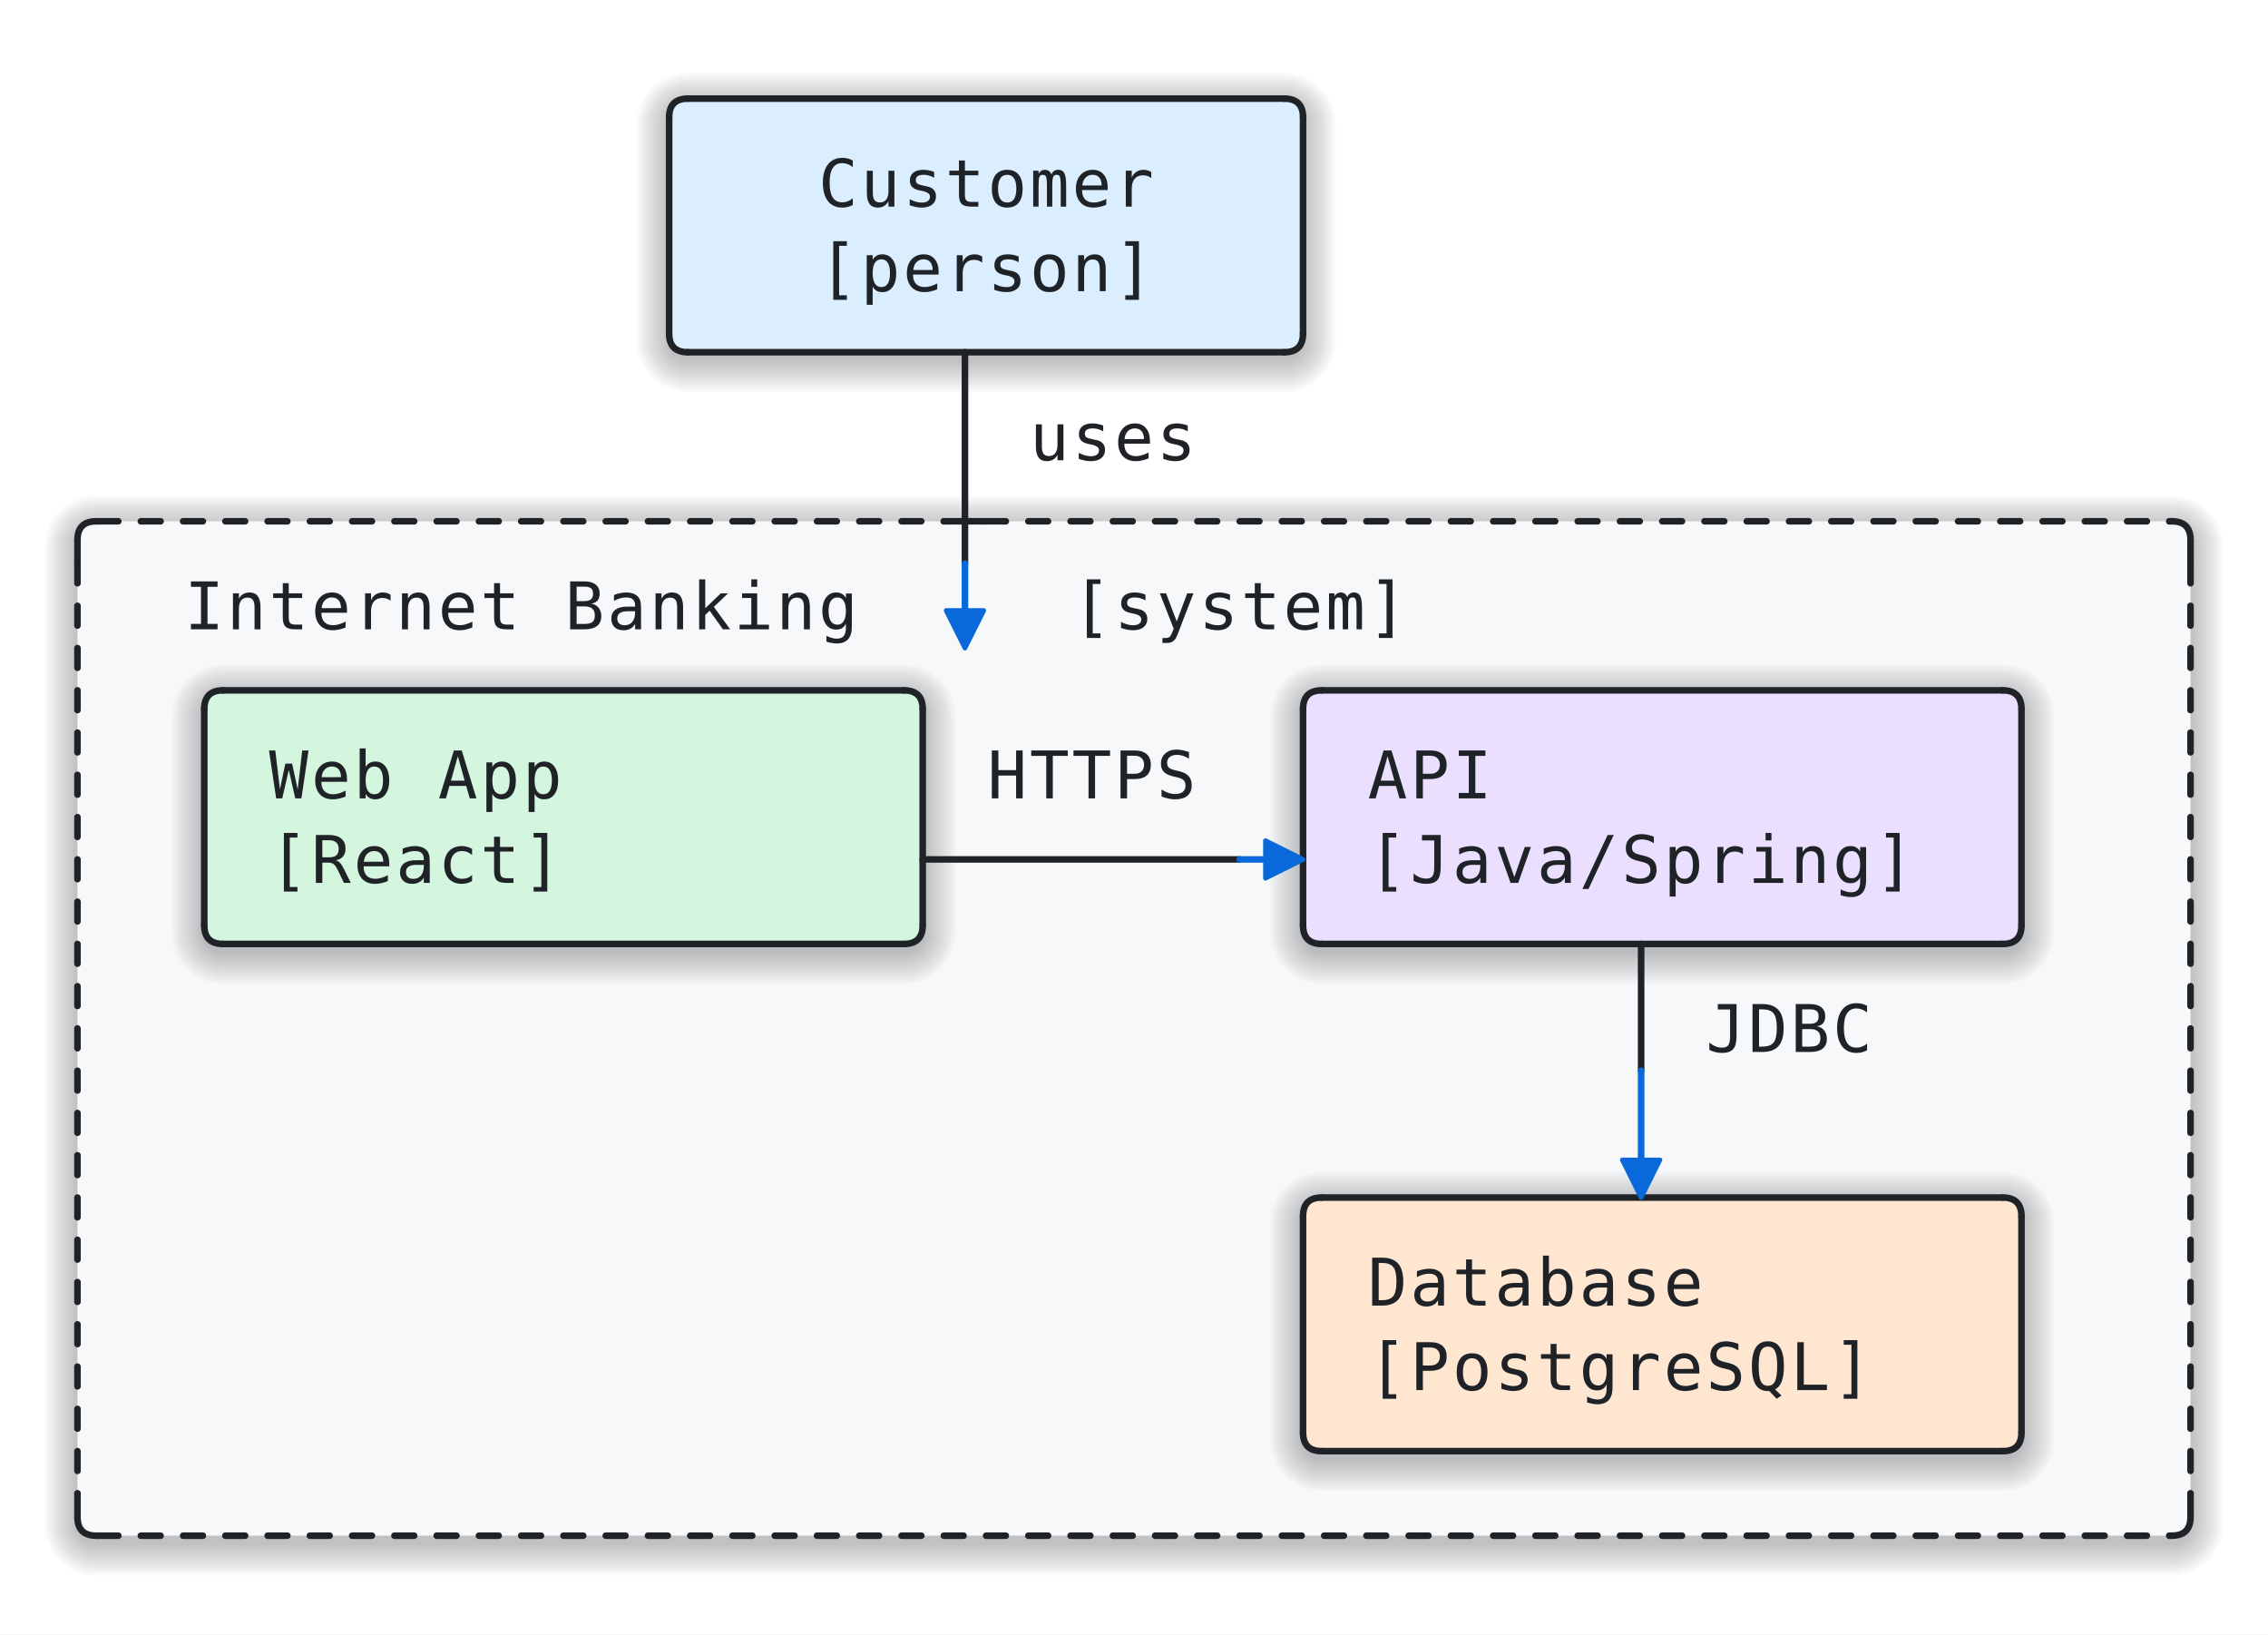
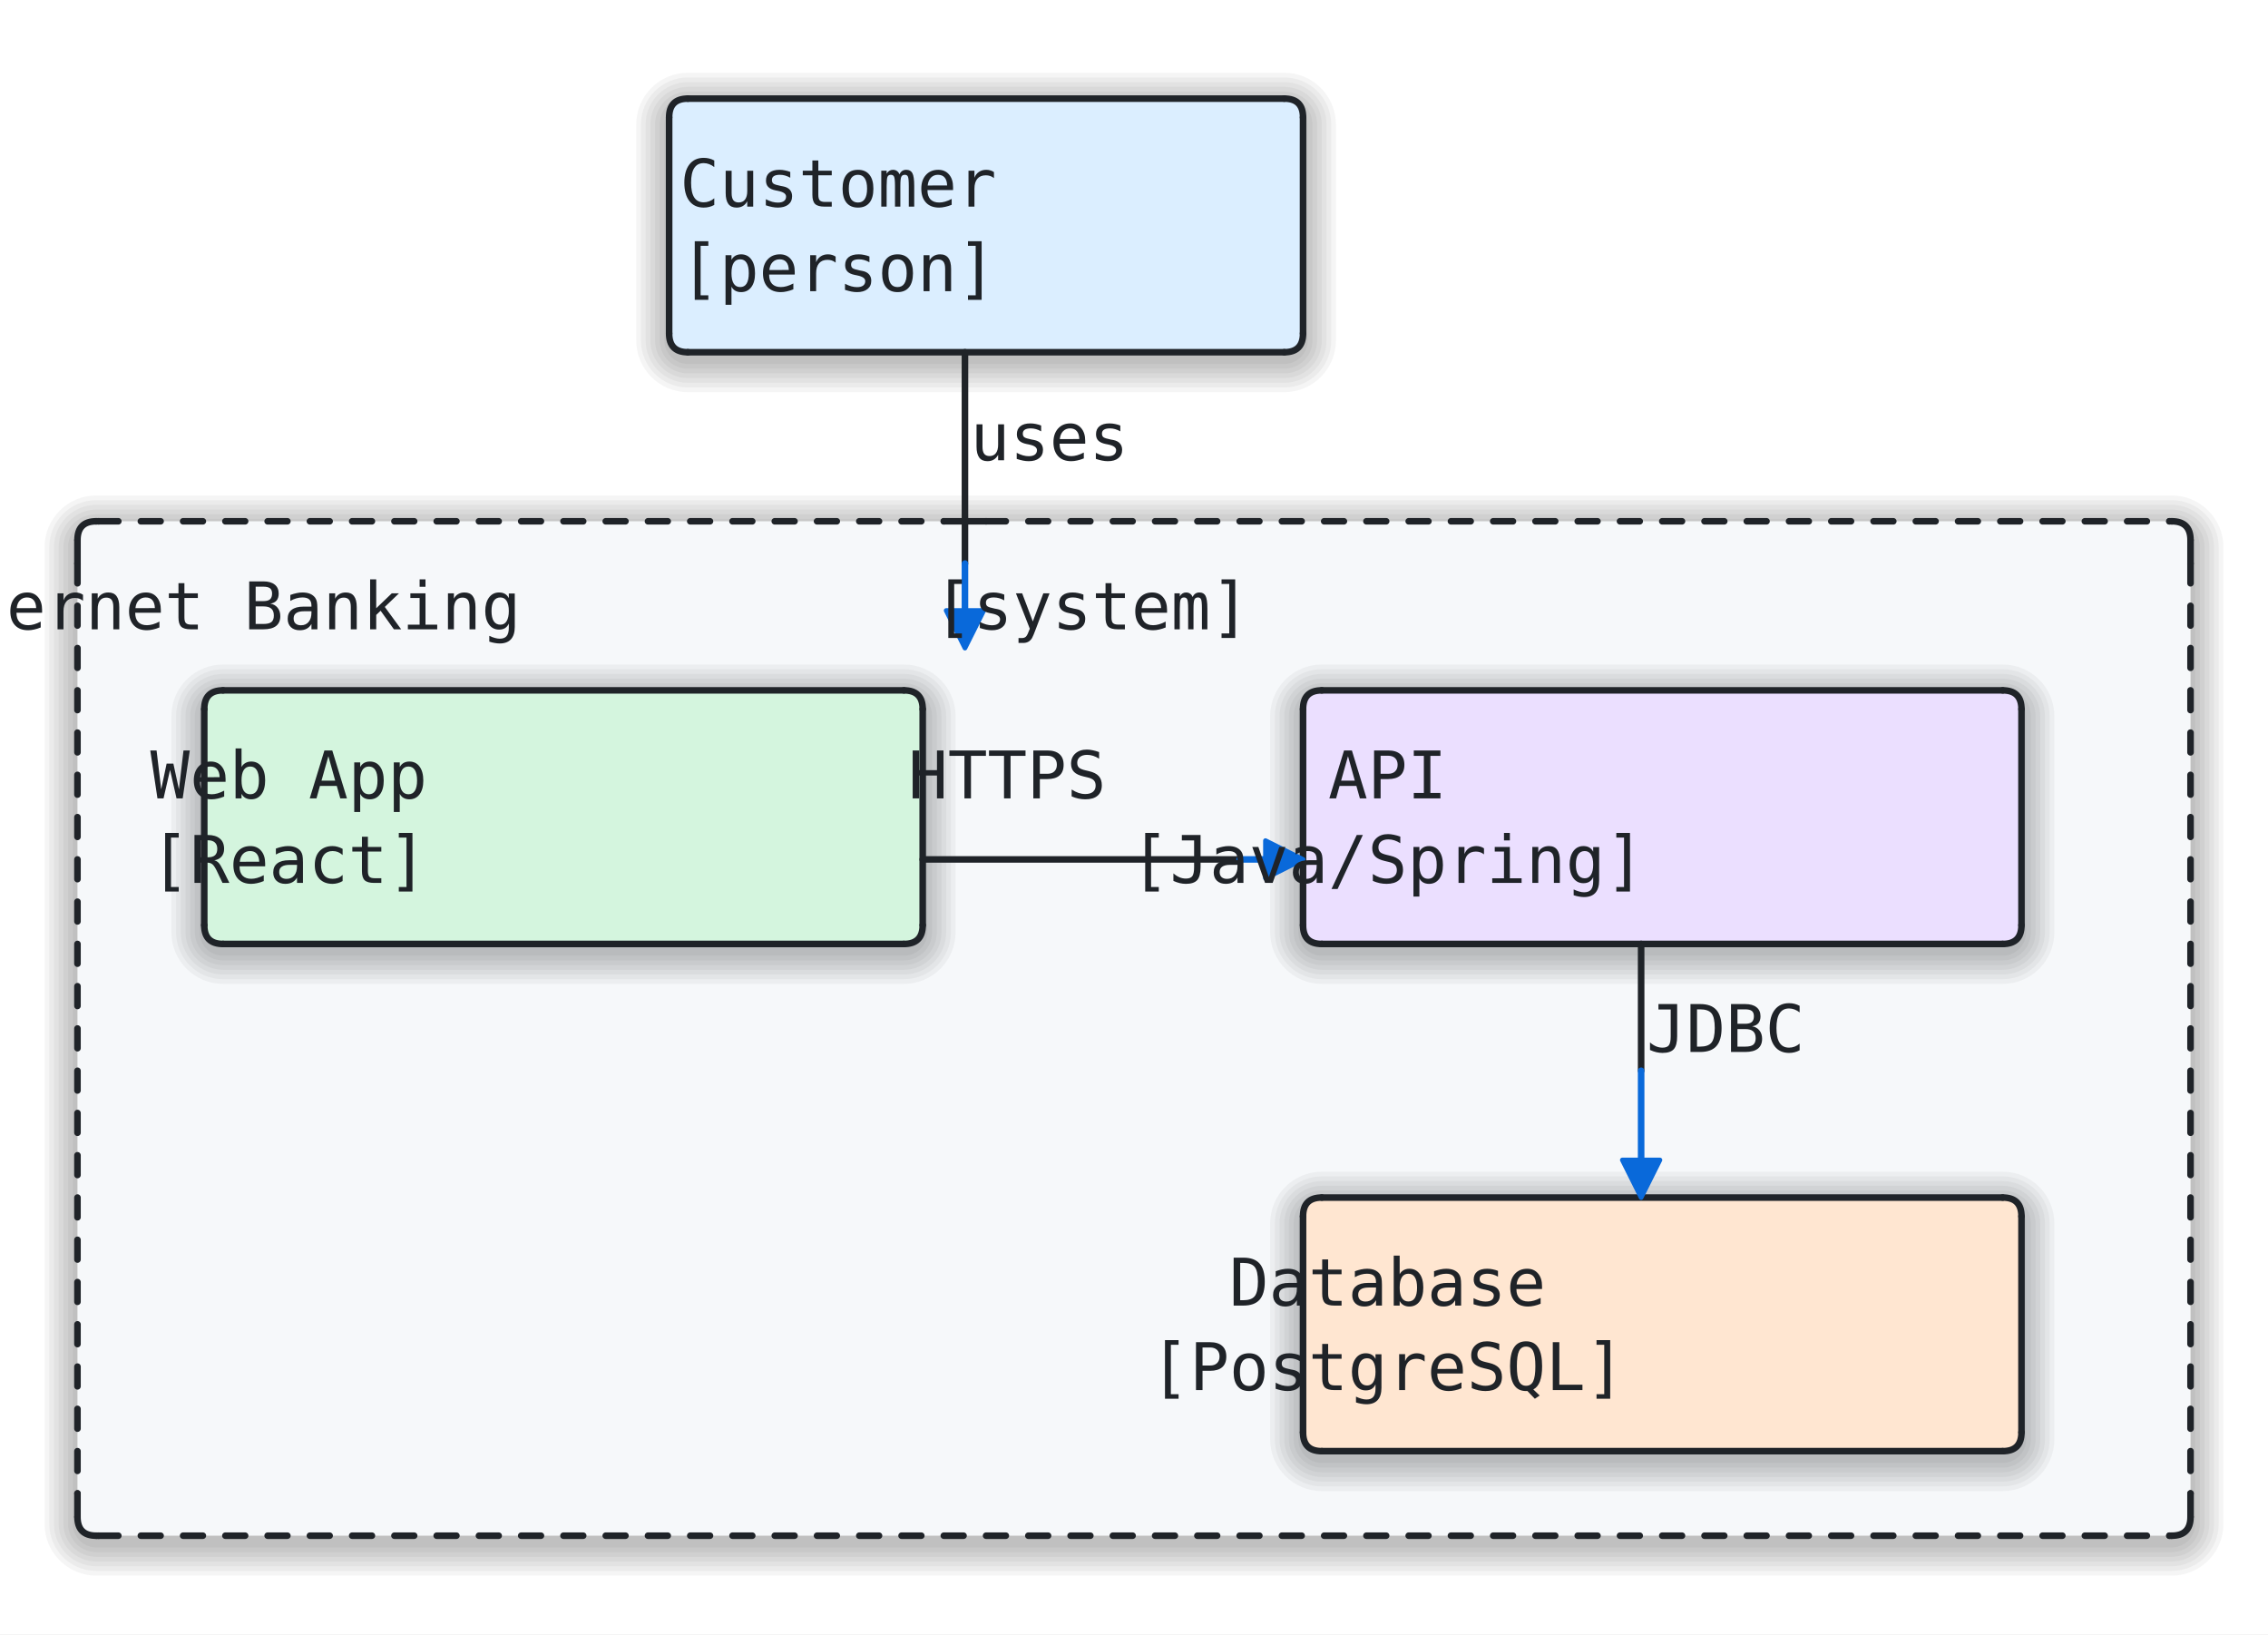
<svg xmlns="http://www.w3.org/2000/svg" viewBox="0 0 483 348" width="483" height="348" role="img" data-cell="9x18" data-pad="12" data-generator="ascii2svg 1.15.0">
-   <style>.sgl{stroke-width:1.4;stroke-linecap:round;stroke-linejoin:round;fill:none}.dbl{stroke-width:5;stroke-linecap:round;stroke-linejoin:round;fill:none}.dbl-gap{stroke-width:2;stroke-linecap:round;stroke-linejoin:round;fill:none}.head{stroke-width:1;stroke-linejoin:round}text{font:14px ui-monospace,SFMono-Regular,Menlo,Consolas,'DejaVu Sans Mono',monospace;text-anchor:middle;white-space:pre}.dash.n2{stroke-dasharray:4.2 4.8}.dash.n3{stroke-dasharray:2.6 3.4}.dash.n4{stroke-dasharray:1.4 3.1}.uml{stroke-width:1.2;stroke-linejoin:round}.ring{stroke-width:1.3}.foot{fill:none;stroke-width:1.4;stroke-linecap:round;stroke-linejoin:round}.blk{shape-rendering:crispEdges}.k3{fill-opacity:.75}.k2{fill-opacity:.5}.k1{fill-opacity:.28}.fill{transition:fill .25s}text,line,path,polygon,circle,.blk{pointer-events:none}@keyframes a2s-gap{0%{stroke-dasharray:1 2;stroke-dashoffset:1.01}60%,100%{stroke-dasharray:1 2;stroke-dashoffset:0}}@keyframes a2s-fade{0%{opacity:0}}@keyframes a2s-pop{0%{opacity:0;transform:scale(.2)}}@keyframes a2s-grow{0%{transform:scaleX(0)}}.blk{animation:a2s-grow .7s cubic-bezier(.3,.7,.4,1) backwards}.blk{transform-box:fill-box;transform-origin:left}.sgl,.dbl{animation:a2s-draw .6s cubic-bezier(.3,.7,.4,1) backwards}.dbl-gap{animation:a2s-gap .6s cubic-bezier(.3,.7,.4,1) backwards}.sgl.shaft,.sgl.dash{animation:a2s-fade .3s ease-out backwards}.head,.uml,.ring{animation:a2s-pop .45s cubic-bezier(.3,1.6,.5,1) backwards}.foot{animation:a2s-fade .4s ease-out backwards}.head,.uml,.ring{transform-box:fill-box;transform-origin:center}text{animation:a2s-fade .5s ease-out backwards}.glow,.shadow,.fill,.plate{animation:a2s-fade .8s ease-out backwards}.pulse .halo{fill-opacity:.28}@media (prefers-reduced-motion:reduce){*{animation:none!important}.pulse{display:none}}.r1{animation-delay:0.13s}.r2{animation-delay:0.19s}.r4{animation-delay:0.29s}.r6{animation-delay:0.40s}.r8{animation-delay:0.50s}.r9{animation-delay:0.55s}.r11{animation-delay:0.66s}.r14{animation-delay:0.82s}.r15{animation-delay:0.87s}.bg,.fill,.plate{fill:#ffffff}.sgl,.dbl{stroke:#1f2328}.dbl-gap{stroke:#ffffff}.head{fill:#1f2328;stroke:#1f2328}text{fill:#1f2328}.glow{fill:#000000;fill-opacity:0.02}.shadow{fill:#000}.blk{fill:#1f2328}.uml,.ring{fill:#ffffff;stroke:#1f2328}.uml.solid{fill:#1f2328}.foot{stroke:#1f2328}.shaft{stroke:#0969da}.head{fill:#0969da;stroke:#0969da}.blk{fill:#0969da}.uml{stroke:#0969da}.uml.solid{fill:#0969da}.fill.tn{fill:#f6f8fa}.fill.t0c{fill:#f1f8ff}.fill.t0l{fill:#dbeeff}.fill.t1c{fill:#f0fbf3}.fill.t1l{fill:#d4f5de}.fill.t2c{fill:#f8f4ff}.fill.t2l{fill:#ebdfff}.fill.t3c{fill:#fff7f0}.fill.t3l{fill:#ffe6d1}.fill.t4c{fill:#fff4f9}.fill.t4l{fill:#ffdcec}.fill.t5c{fill:#effbfa}.fill.t5l{fill:#cef3ef}.fill:hover{fill:#e2edfc}@keyframes a2s-draw{0%{stroke-dasharray:1 2;stroke-dashoffset:1.01;stroke:#0969da}60%{stroke-dasharray:1 2;stroke-dashoffset:0;stroke:#0969da}100%{stroke-dasharray:1 2;stroke-dashoffset:0}}.pulse circle{fill:#0969da}.a2s-live.sgl,.a2s-live.dbl{stroke:#0969da}@media (prefers-color-scheme:dark){.bg,.fill,.plate{fill:#0d1117}.sgl,.dbl{stroke:#e6edf3}.dbl-gap{stroke:#0d1117}.head{fill:#e6edf3;stroke:#e6edf3}text{fill:#e6edf3}.glow{fill:#ffffff;fill-opacity:0.012}.shadow{fill:#000}.blk{fill:#e6edf3}.uml,.ring{fill:#0d1117;stroke:#e6edf3}.uml.solid{fill:#e6edf3}.foot{stroke:#e6edf3}.shaft{stroke:#58a6ff}.head{fill:#58a6ff;stroke:#58a6ff}.blk{fill:#58a6ff}.uml{stroke:#58a6ff}.uml.solid{fill:#58a6ff}.fill.tn{fill:#151b23}.fill.t0c{fill:#0f1a2b}.fill.t0l{fill:#15325a}.fill.t1c{fill:#0e1f16}.fill.t1l{fill:#16402a}.fill.t2c{fill:#1b1530}.fill.t2l{fill:#34245a}.fill.t3c{fill:#23180e}.fill.t3l{fill:#4a2e14}.fill.t4c{fill:#241421}.fill.t4l{fill:#4a1f3a}.fill.t5c{fill:#0c2023}.fill.t5l{fill:#124042}.fill:hover{fill:#1c2d45}@keyframes a2s-draw{0%{stroke-dasharray:1 2;stroke-dashoffset:1.01;stroke:#58a6ff}60%{stroke-dasharray:1 2;stroke-dashoffset:0;stroke:#58a6ff}100%{stroke-dasharray:1 2;stroke-dashoffset:0}}.pulse circle{fill:#58a6ff}.a2s-live.sgl,.a2s-live.dbl{stroke:#58a6ff}}</style>
+   <style>.sgl{stroke-width:1.4;stroke-linecap:round;stroke-linejoin:round;fill:none}.dbl{stroke-width:5;stroke-linecap:round;stroke-linejoin:round;fill:none}.dbl-gap{stroke-width:2;stroke-linecap:round;stroke-linejoin:round;fill:none}.head{stroke-width:1;stroke-linejoin:round}text{font:14px ui-monospace,SFMono-Regular,Menlo,Consolas,'DejaVu Sans Mono',monospace;text-anchor:middle;white-space:pre}.dash.n2{stroke-dasharray:4.2 4.8}.dash.n3{stroke-dasharray:2.6 3.4}.dash.n4{stroke-dasharray:1.4 3.1}.uml{stroke-width:1.2;stroke-linejoin:round}.ring{stroke-width:1.3}.foot{fill:none;stroke-width:1.4;stroke-linecap:round;stroke-linejoin:round}.blk{shape-rendering:crispEdges}.k3{fill-opacity:.75}.k2{fill-opacity:.5}.k1{fill-opacity:.28}.fill{transition:fill .25s}text,line,path,polygon,circle,.blk{pointer-events:none}@keyframes a2s-gap{0%{stroke-dasharray:1 2;stroke-dashoffset:1.01}60%,100%{stroke-dasharray:1 2;stroke-dashoffset:0}}@keyframes a2s-fade{0%{opacity:0}}@keyframes a2s-pop{0%{opacity:0;transform:scale(.2)}}@keyframes a2s-grow{0%{transform:scaleX(0)}}.blk{animation:a2s-grow .7s cubic-bezier(.3,.7,.4,1) backwards}.blk{transform-box:fill-box;transform-origin:left}.sgl,.dbl{animation:a2s-draw .6s cubic-bezier(.3,.7,.4,1) backwards}.dbl-gap{animation:a2s-gap .6s cubic-bezier(.3,.7,.4,1) backwards}.sgl.shaft,.sgl.dash{animation:a2s-fade .3s ease-out backwards}.head,.uml,.ring{animation:a2s-pop .45s cubic-bezier(.3,1.6,.5,1) backwards}.foot{animation:a2s-fade .4s ease-out backwards}.head,.uml,.ring{transform-box:fill-box;transform-origin:center}text{animation:a2s-fade .5s ease-out backwards}.glow,.shadow,.fill,.plate{animation:a2s-fade .8s ease-out backwards}.pulse .halo{fill-opacity:.28}@media (prefers-reduced-motion:reduce){*{animation:none!important}.pulse{display:none}}.r1{animation-delay:0.13s}.r2{animation-delay:0.19s}.r4{animation-delay:0.29s}.r6{animation-delay:0.40s}.r8{animation-delay:0.50s}.r9{animation-delay:0.55s}.r11{animation-delay:0.66s}.r14{animation-delay:0.82s}.r15{animation-delay:0.87s}.bg,.fill,.plate{fill:#ffffff}.sgl,.dbl{stroke:#1f2328}.dbl-gap{stroke:#ffffff}.head{fill:#1f2328;stroke:#1f2328}text{fill:#1f2328}.glow{fill:#000000;fill-opacity:0.04}.shadow{fill:#000}.blk{fill:#1f2328}.uml,.ring{fill:#ffffff;stroke:#1f2328}.uml.solid{fill:#1f2328}.foot{stroke:#1f2328}.shaft{stroke:#0969da}.head{fill:#0969da;stroke:#0969da}.blk{fill:#0969da}.uml{stroke:#0969da}.uml.solid{fill:#0969da}.fill.tn{fill:#f6f8fa}.fill.t0c{fill:#f1f8ff}.fill.t0l{fill:#dbeeff}.fill.t1c{fill:#f0fbf3}.fill.t1l{fill:#d4f5de}.fill.t2c{fill:#f8f4ff}.fill.t2l{fill:#ebdfff}.fill.t3c{fill:#fff7f0}.fill.t3l{fill:#ffe6d1}.fill.t4c{fill:#fff4f9}.fill.t4l{fill:#ffdcec}.fill.t5c{fill:#effbfa}.fill.t5l{fill:#cef3ef}.fill:hover{fill:#e2edfc}@keyframes a2s-draw{0%{stroke-dasharray:1 2;stroke-dashoffset:1.01;stroke:#0969da}60%{stroke-dasharray:1 2;stroke-dashoffset:0;stroke:#0969da}100%{stroke-dasharray:1 2;stroke-dashoffset:0}}.pulse circle{fill:#0969da}.a2s-live.sgl,.a2s-live.dbl{stroke:#0969da}@media (prefers-color-scheme:dark){.bg,.fill,.plate{fill:#0d1117}.sgl,.dbl{stroke:#e6edf3}.dbl-gap{stroke:#0d1117}.head{fill:#e6edf3;stroke:#e6edf3}text{fill:#e6edf3}.glow{fill:#ffffff;fill-opacity:0.024}.shadow{fill:#000}.blk{fill:#e6edf3}.uml,.ring{fill:#0d1117;stroke:#e6edf3}.uml.solid{fill:#e6edf3}.foot{stroke:#e6edf3}.shaft{stroke:#58a6ff}.head{fill:#58a6ff;stroke:#58a6ff}.blk{fill:#58a6ff}.uml{stroke:#58a6ff}.uml.solid{fill:#58a6ff}.fill.tn{fill:#151b23}.fill.t0c{fill:#0f1a2b}.fill.t0l{fill:#15325a}.fill.t1c{fill:#0e1f16}.fill.t1l{fill:#16402a}.fill.t2c{fill:#1b1530}.fill.t2l{fill:#34245a}.fill.t3c{fill:#23180e}.fill.t3l{fill:#4a2e14}.fill.t4c{fill:#241421}.fill.t4l{fill:#4a1f3a}.fill.t5c{fill:#0c2023}.fill.t5l{fill:#124042}.fill:hover{fill:#1c2d45}@keyframes a2s-draw{0%{stroke-dasharray:1 2;stroke-dashoffset:1.01;stroke:#58a6ff}60%{stroke-dasharray:1 2;stroke-dashoffset:0;stroke:#58a6ff}100%{stroke-dasharray:1 2;stroke-dashoffset:0}}.pulse circle{fill:#58a6ff}.a2s-live.sgl,.a2s-live.dbl{stroke:#58a6ff}}</style>
  <rect width="100%" height="100%" fill="#ffffff" class="bg" />
  <rect x="135.5" y="15.5" width="149" height="68" rx="11" class="glow" style="animation-delay:0.00s" />
-   <rect x="136" y="16" width="148" height="67" rx="10.5" class="glow" style="animation-delay:0.00s" />
  <rect x="136.5" y="16.5" width="147" height="66" rx="10" class="glow" style="animation-delay:0.00s" />
-   <rect x="137" y="17" width="146" height="65" rx="9.5" class="glow" style="animation-delay:0.00s" />
  <rect x="137.5" y="17.5" width="145" height="64" rx="9" class="glow" style="animation-delay:0.00s" />
-   <rect x="138" y="18" width="144" height="63" rx="8.5" class="glow" style="animation-delay:0.00s" />
  <rect x="138.5" y="18.5" width="143" height="62" rx="8" class="glow" style="animation-delay:0.00s" />
-   <rect x="139" y="19" width="142" height="61" rx="7.5" class="glow" style="animation-delay:0.00s" />
  <rect x="139.5" y="19.5" width="141" height="60" rx="7" class="glow" style="animation-delay:0.00s" />
-   <rect x="140" y="20" width="140" height="59" rx="6.5" class="glow" style="animation-delay:0.00s" />
  <rect x="140.5" y="20.5" width="139" height="58" rx="6" class="glow" style="animation-delay:0.00s" />
-   <rect x="141" y="21" width="138" height="57" rx="5.5" class="glow" style="animation-delay:0.00s" />
  <rect x="141.5" y="21.5" width="137" height="56" rx="5" class="glow" style="animation-delay:0.00s" />
-   <rect x="142" y="22" width="136" height="55" rx="4.5" class="glow" style="animation-delay:0.00s" />
  <rect x="142.5" y="21" width="135" height="54" rx="4" class="fill t0l" style="animation-delay:0.00s" />
  <rect x="9.5" y="105.5" width="464" height="230" rx="11" class="glow" style="animation-delay:0.26s" />
-   <rect x="10" y="106" width="463" height="229" rx="10.5" class="glow" style="animation-delay:0.26s" />
  <rect x="10.5" y="106.5" width="462" height="228" rx="10" class="glow" style="animation-delay:0.26s" />
-   <rect x="11" y="107" width="461" height="227" rx="9.5" class="glow" style="animation-delay:0.26s" />
  <rect x="11.5" y="107.5" width="460" height="226" rx="9" class="glow" style="animation-delay:0.26s" />
-   <rect x="12" y="108" width="459" height="225" rx="8.5" class="glow" style="animation-delay:0.26s" />
  <rect x="12.5" y="108.5" width="458" height="224" rx="8" class="glow" style="animation-delay:0.26s" />
-   <rect x="13" y="109" width="457" height="223" rx="7.5" class="glow" style="animation-delay:0.26s" />
  <rect x="13.5" y="109.5" width="456" height="222" rx="7" class="glow" style="animation-delay:0.26s" />
-   <rect x="14" y="110" width="455" height="221" rx="6.5" class="glow" style="animation-delay:0.26s" />
  <rect x="14.5" y="110.5" width="454" height="220" rx="6" class="glow" style="animation-delay:0.26s" />
-   <rect x="15" y="111" width="453" height="219" rx="5.5" class="glow" style="animation-delay:0.26s" />
  <rect x="15.5" y="111.5" width="452" height="218" rx="5" class="glow" style="animation-delay:0.26s" />
-   <rect x="16" y="112" width="451" height="217" rx="4.5" class="glow" style="animation-delay:0.26s" />
  <rect x="16.5" y="111" width="450" height="216" rx="4" class="fill tn" style="animation-delay:0.26s" />
  <rect x="36.5" y="141.5" width="167" height="68" rx="11" class="glow" style="animation-delay:0.37s" />
-   <rect x="37" y="142" width="166" height="67" rx="10.5" class="glow" style="animation-delay:0.37s" />
  <rect x="37.5" y="142.5" width="165" height="66" rx="10" class="glow" style="animation-delay:0.37s" />
-   <rect x="38" y="143" width="164" height="65" rx="9.5" class="glow" style="animation-delay:0.37s" />
  <rect x="38.5" y="143.5" width="163" height="64" rx="9" class="glow" style="animation-delay:0.37s" />
-   <rect x="39" y="144" width="162" height="63" rx="8.5" class="glow" style="animation-delay:0.37s" />
  <rect x="39.5" y="144.5" width="161" height="62" rx="8" class="glow" style="animation-delay:0.37s" />
-   <rect x="40" y="145" width="160" height="61" rx="7.5" class="glow" style="animation-delay:0.37s" />
  <rect x="40.5" y="145.5" width="159" height="60" rx="7" class="glow" style="animation-delay:0.37s" />
-   <rect x="41" y="146" width="158" height="59" rx="6.5" class="glow" style="animation-delay:0.37s" />
  <rect x="41.5" y="146.5" width="157" height="58" rx="6" class="glow" style="animation-delay:0.37s" />
-   <rect x="42" y="147" width="156" height="57" rx="5.5" class="glow" style="animation-delay:0.37s" />
  <rect x="42.5" y="147.5" width="155" height="56" rx="5" class="glow" style="animation-delay:0.37s" />
-   <rect x="43" y="148" width="154" height="55" rx="4.5" class="glow" style="animation-delay:0.37s" />
  <rect x="43.5" y="147" width="153" height="54" rx="4" class="fill t1l" style="animation-delay:0.37s" />
  <rect x="270.5" y="141.5" width="167" height="68" rx="11" class="glow" style="animation-delay:0.37s" />
-   <rect x="271" y="142" width="166" height="67" rx="10.5" class="glow" style="animation-delay:0.37s" />
  <rect x="271.5" y="142.5" width="165" height="66" rx="10" class="glow" style="animation-delay:0.37s" />
-   <rect x="272" y="143" width="164" height="65" rx="9.5" class="glow" style="animation-delay:0.37s" />
  <rect x="272.5" y="143.5" width="163" height="64" rx="9" class="glow" style="animation-delay:0.37s" />
-   <rect x="273" y="144" width="162" height="63" rx="8.5" class="glow" style="animation-delay:0.37s" />
  <rect x="273.5" y="144.5" width="161" height="62" rx="8" class="glow" style="animation-delay:0.37s" />
-   <rect x="274" y="145" width="160" height="61" rx="7.5" class="glow" style="animation-delay:0.37s" />
  <rect x="274.5" y="145.5" width="159" height="60" rx="7" class="glow" style="animation-delay:0.37s" />
-   <rect x="275" y="146" width="158" height="59" rx="6.5" class="glow" style="animation-delay:0.37s" />
  <rect x="275.5" y="146.5" width="157" height="58" rx="6" class="glow" style="animation-delay:0.37s" />
-   <rect x="276" y="147" width="156" height="57" rx="5.5" class="glow" style="animation-delay:0.37s" />
  <rect x="276.5" y="147.5" width="155" height="56" rx="5" class="glow" style="animation-delay:0.37s" />
-   <rect x="277" y="148" width="154" height="55" rx="4.5" class="glow" style="animation-delay:0.37s" />
  <rect x="277.5" y="147" width="153" height="54" rx="4" class="fill t2l" style="animation-delay:0.37s" />
  <rect x="270.5" y="249.5" width="167" height="68" rx="11" class="glow" style="animation-delay:0.69s" />
-   <rect x="271" y="250" width="166" height="67" rx="10.5" class="glow" style="animation-delay:0.69s" />
  <rect x="271.5" y="250.5" width="165" height="66" rx="10" class="glow" style="animation-delay:0.69s" />
-   <rect x="272" y="251" width="164" height="65" rx="9.5" class="glow" style="animation-delay:0.69s" />
  <rect x="272.5" y="251.5" width="163" height="64" rx="9" class="glow" style="animation-delay:0.69s" />
-   <rect x="273" y="252" width="162" height="63" rx="8.5" class="glow" style="animation-delay:0.69s" />
  <rect x="273.5" y="252.5" width="161" height="62" rx="8" class="glow" style="animation-delay:0.69s" />
-   <rect x="274" y="253" width="160" height="61" rx="7.5" class="glow" style="animation-delay:0.69s" />
  <rect x="274.5" y="253.5" width="159" height="60" rx="7" class="glow" style="animation-delay:0.69s" />
-   <rect x="275" y="254" width="158" height="59" rx="6.5" class="glow" style="animation-delay:0.69s" />
  <rect x="275.5" y="254.5" width="157" height="58" rx="6" class="glow" style="animation-delay:0.69s" />
-   <rect x="276" y="255" width="156" height="57" rx="5.5" class="glow" style="animation-delay:0.69s" />
  <rect x="276.5" y="255.5" width="155" height="56" rx="5" class="glow" style="animation-delay:0.69s" />
-   <rect x="277" y="256" width="154" height="55" rx="4.5" class="glow" style="animation-delay:0.69s" />
  <rect x="277.5" y="255" width="153" height="54" rx="4" class="fill t3l" style="animation-delay:0.69s" />
  <path d="M146.5 21Q142.5 21 142.5 25" class="sgl" pathLength="1" style="animation-delay:0.00s;animation-duration:0.25s" />
  <path d="M273.5 21Q277.5 21 277.5 25" class="sgl" pathLength="1" style="animation-delay:0.00s;animation-duration:0.25s" />
  <path d="M146.5 75Q142.5 75 142.5 71" class="sgl" pathLength="1" style="animation-delay:0.16s;animation-duration:0.25s" />
  <path d="M273.5 75Q277.5 75 277.5 71" class="sgl" pathLength="1" style="animation-delay:0.16s;animation-duration:0.25s" />
  <path d="M20.5 111Q16.5 111 16.5 115" class="sgl" pathLength="1" style="animation-delay:0.26s;animation-duration:0.25s" />
  <path d="M462.5 111Q466.5 111 466.5 115" class="sgl" pathLength="1" style="animation-delay:0.26s;animation-duration:0.25s" />
  <path d="M47.5 147Q43.5 147 43.5 151" class="sgl" pathLength="1" style="animation-delay:0.37s;animation-duration:0.25s" />
  <path d="M192.5 147Q196.5 147 196.5 151" class="sgl" pathLength="1" style="animation-delay:0.37s;animation-duration:0.25s" />
  <path d="M281.5 147Q277.5 147 277.5 151" class="sgl" pathLength="1" style="animation-delay:0.37s;animation-duration:0.25s" />
  <path d="M426.5 147Q430.5 147 430.5 151" class="sgl" pathLength="1" style="animation-delay:0.37s;animation-duration:0.25s" />
  <path d="M47.5 201Q43.5 201 43.5 197" class="sgl" pathLength="1" style="animation-delay:0.53s;animation-duration:0.25s" />
  <path d="M192.5 201Q196.5 201 196.5 197" class="sgl" pathLength="1" style="animation-delay:0.53s;animation-duration:0.25s" />
  <path d="M281.5 201Q277.5 201 277.5 197" class="sgl" pathLength="1" style="animation-delay:0.53s;animation-duration:0.25s" />
  <path d="M426.5 201Q430.5 201 430.5 197" class="sgl" pathLength="1" style="animation-delay:0.53s;animation-duration:0.25s" />
  <path d="M281.5 255Q277.5 255 277.5 259" class="sgl" pathLength="1" style="animation-delay:0.69s;animation-duration:0.25s" />
  <path d="M426.5 255Q430.5 255 430.5 259" class="sgl" pathLength="1" style="animation-delay:0.69s;animation-duration:0.25s" />
  <path d="M281.5 309Q277.5 309 277.5 305" class="sgl" pathLength="1" style="animation-delay:0.84s;animation-duration:0.25s" />
  <path d="M426.5 309Q430.5 309 430.5 305" class="sgl" pathLength="1" style="animation-delay:0.84s;animation-duration:0.25s" />
  <path d="M20.5 327Q16.5 327 16.5 323" class="sgl" pathLength="1" style="animation-delay:0.90s;animation-duration:0.25s" />
  <path d="M462.5 327Q466.5 327 466.5 323" class="sgl" pathLength="1" style="animation-delay:0.90s;animation-duration:0.25s" />
  <line x1="146.5" y1="21" x2="273.5" y2="21" class="sgl" pathLength="1" style="animation-delay:0.00s;animation-duration:0.25s" />
  <line x1="146.5" y1="75" x2="273.5" y2="75" class="sgl" pathLength="1" style="animation-delay:0.16s;animation-duration:0.25s" />
  <line x1="20.5" y1="111" x2="21" y2="111" class="sgl" pathLength="1" style="animation-delay:0.26s;animation-duration:0.25s" />
  <line x1="201" y1="111" x2="210" y2="111" class="sgl" pathLength="1" style="animation-delay:0.26s;animation-duration:0.25s" />
  <line x1="462" y1="111" x2="462.5" y2="111" class="sgl" pathLength="1" style="animation-delay:0.26s;animation-duration:0.25s" />
  <line x1="47.5" y1="147" x2="192.5" y2="147" class="sgl" pathLength="1" style="animation-delay:0.37s;animation-duration:0.28s" />
  <line x1="281.5" y1="147" x2="426.5" y2="147" class="sgl" pathLength="1" style="animation-delay:0.37s;animation-duration:0.28s" />
  <line x1="196.5" y1="183" x2="264" y2="183" class="sgl" pathLength="1" style="animation-delay:0.48s;animation-duration:0.25s" />
  <line x1="47.5" y1="201" x2="192.5" y2="201" class="sgl" pathLength="1" style="animation-delay:0.53s;animation-duration:0.28s" />
  <line x1="281.5" y1="201" x2="426.5" y2="201" class="sgl" pathLength="1" style="animation-delay:0.53s;animation-duration:0.28s" />
  <line x1="281.5" y1="255" x2="426.5" y2="255" class="sgl" pathLength="1" style="animation-delay:0.69s;animation-duration:0.28s" />
  <line x1="281.5" y1="309" x2="426.5" y2="309" class="sgl" pathLength="1" style="animation-delay:0.84s;animation-duration:0.28s" />
  <line x1="20.5" y1="327" x2="21" y2="327" class="sgl" pathLength="1" style="animation-delay:0.90s;animation-duration:0.25s" />
  <line x1="462" y1="327" x2="462.5" y2="327" class="sgl" pathLength="1" style="animation-delay:0.90s;animation-duration:0.25s" />
  <line x1="16.5" y1="115" x2="16.5" y2="120" class="sgl" pathLength="1" style="animation-delay:0.30s;animation-duration:0.25s" />
  <line x1="16.5" y1="318" x2="16.5" y2="323" class="sgl" pathLength="1" style="animation-delay:0.90s;animation-duration:0.25s" />
  <line x1="43.5" y1="151" x2="43.5" y2="197" class="sgl" pathLength="1" style="animation-delay:0.41s;animation-duration:0.25s" />
  <line x1="142.5" y1="25" x2="142.5" y2="71" class="sgl" pathLength="1" style="animation-delay:0.04s;animation-duration:0.25s" />
  <line x1="196.5" y1="151" x2="196.5" y2="197" class="sgl" pathLength="1" style="animation-delay:0.41s;animation-duration:0.25s" />
  <line x1="205.5" y1="75" x2="205.5" y2="120" class="sgl" pathLength="1" style="animation-delay:0.18s;animation-duration:0.25s" />
  <line x1="277.5" y1="25" x2="277.5" y2="71" class="sgl" pathLength="1" style="animation-delay:0.04s;animation-duration:0.25s" />
  <line x1="277.5" y1="151" x2="277.5" y2="197" class="sgl" pathLength="1" style="animation-delay:0.41s;animation-duration:0.25s" />
  <line x1="277.5" y1="259" x2="277.5" y2="305" class="sgl" pathLength="1" style="animation-delay:0.72s;animation-duration:0.25s" />
  <line x1="349.5" y1="201" x2="349.5" y2="228" class="sgl" pathLength="1" style="animation-delay:0.55s;animation-duration:0.25s" />
  <line x1="430.5" y1="151" x2="430.5" y2="197" class="sgl" pathLength="1" style="animation-delay:0.41s;animation-duration:0.25s" />
  <line x1="430.5" y1="259" x2="430.5" y2="305" class="sgl" pathLength="1" style="animation-delay:0.72s;animation-duration:0.25s" />
  <line x1="466.5" y1="115" x2="466.5" y2="120" class="sgl" pathLength="1" style="animation-delay:0.30s;animation-duration:0.25s" />
  <line x1="466.5" y1="318" x2="466.5" y2="323" class="sgl" pathLength="1" style="animation-delay:0.90s;animation-duration:0.25s" />
  <line x1="21" y1="111" x2="201" y2="111" class="sgl dash n2" style="animation-delay:0.26s;animation-duration:0.35s" />
  <line x1="210" y1="111" x2="462" y2="111" class="sgl dash n2" style="animation-delay:0.26s;animation-duration:0.49s" />
  <line x1="21" y1="327" x2="462" y2="327" class="sgl dash n2" style="animation-delay:0.90s;animation-duration:0.80s" />
  <line x1="16.5" y1="120" x2="16.5" y2="318" class="sgl dash n2" style="animation-delay:0.32s;animation-duration:0.58s" />
  <line x1="466.5" y1="120" x2="466.5" y2="318" class="sgl dash n2" style="animation-delay:0.32s;animation-duration:0.58s" />
  <line x1="205.5" y1="120" x2="205.5" y2="132" class="sgl shaft" style="animation-delay:0.47s" />
  <polygon points="201.5,130 209.5,130 205.5,138" class="head" style="animation-delay:0.47s" />
  <line x1="264" y1="183" x2="271.5" y2="183" class="sgl shaft" style="animation-delay:0.62s" />
  <polygon points="269.5,179 269.5,187 277.5,183" class="head" style="animation-delay:0.62s" />
  <line x1="349.5" y1="228" x2="349.5" y2="249" class="sgl shaft" style="animation-delay:0.78s" />
  <polygon points="345.5,247 353.5,247 349.5,255" class="head" style="animation-delay:0.78s" />
-   <text x="178.5" y="44" class="r1">C</text>
-   <text x="187.5" y="44" class="r1">u</text>
-   <text x="196.5" y="44" class="r1">s</text>
-   <text x="205.5" y="44" class="r1">t</text>
-   <text x="214.5" y="44" class="r1">o</text>
-   <text x="223.5" y="44" class="r1">m</text>
-   <text x="232.5" y="44" class="r1">e</text>
-   <text x="241.5" y="44" class="r1">r</text>
-   <text x="178.5" y="62" class="r2">[</text>
-   <text x="187.5" y="62" class="r2">p</text>
-   <text x="196.5" y="62" class="r2">e</text>
-   <text x="205.5" y="62" class="r2">r</text>
-   <text x="214.5" y="62" class="r2">s</text>
-   <text x="223.5" y="62" class="r2">o</text>
-   <text x="232.5" y="62" class="r2">n</text>
-   <text x="241.5" y="62" class="r2">]</text>
-   <text x="223.5" y="98" class="r4">u</text>
-   <text x="232.5" y="98" class="r4">s</text>
-   <text x="241.5" y="98" class="r4">e</text>
-   <text x="250.5" y="98" class="r4">s</text>
-   <text x="43.5" y="134" class="r6">I</text>
-   <text x="52.5" y="134" class="r6">n</text>
-   <text x="61.5" y="134" class="r6">t</text>
-   <text x="70.5" y="134" class="r6">e</text>
-   <text x="79.5" y="134" class="r6">r</text>
-   <text x="88.5" y="134" class="r6">n</text>
-   <text x="97.5" y="134" class="r6">e</text>
-   <text x="106.5" y="134" class="r6">t</text>
-   <text x="124.5" y="134" class="r6">B</text>
-   <text x="133.5" y="134" class="r6">a</text>
-   <text x="142.5" y="134" class="r6">n</text>
-   <text x="151.5" y="134" class="r6">k</text>
-   <text x="160.5" y="134" class="r6">i</text>
-   <text x="169.5" y="134" class="r6">n</text>
-   <text x="178.5" y="134" class="r6">g</text>
-   <text x="232.5" y="134" class="r6">[</text>
-   <text x="241.5" y="134" class="r6">s</text>
-   <text x="250.5" y="134" class="r6">y</text>
-   <text x="259.5" y="134" class="r6">s</text>
-   <text x="268.5" y="134" class="r6">t</text>
-   <text x="277.5" y="134" class="r6">e</text>
-   <text x="286.5" y="134" class="r6">m</text>
-   <text x="295.5" y="134" class="r6">]</text>
-   <text x="61.5" y="170" class="r8">W</text>
-   <text x="70.5" y="170" class="r8">e</text>
-   <text x="79.5" y="170" class="r8">b</text>
-   <text x="97.5" y="170" class="r8">A</text>
-   <text x="106.5" y="170" class="r8">p</text>
-   <text x="115.5" y="170" class="r8">p</text>
-   <text x="214.5" y="170" class="r8">H</text>
-   <text x="223.5" y="170" class="r8">T</text>
-   <text x="232.5" y="170" class="r8">T</text>
-   <text x="241.5" y="170" class="r8">P</text>
-   <text x="250.5" y="170" class="r8">S</text>
-   <text x="295.5" y="170" class="r8">A</text>
-   <text x="304.5" y="170" class="r8">P</text>
-   <text x="313.5" y="170" class="r8">I</text>
-   <text x="61.5" y="188" class="r9">[</text>
-   <text x="70.5" y="188" class="r9">R</text>
-   <text x="79.5" y="188" class="r9">e</text>
-   <text x="88.5" y="188" class="r9">a</text>
-   <text x="97.5" y="188" class="r9">c</text>
-   <text x="106.5" y="188" class="r9">t</text>
-   <text x="115.5" y="188" class="r9">]</text>
-   <text x="295.5" y="188" class="r9">[</text>
-   <text x="304.5" y="188" class="r9">J</text>
-   <text x="313.5" y="188" class="r9">a</text>
-   <text x="322.5" y="188" class="r9">v</text>
-   <text x="331.5" y="188" class="r9">a</text>
-   <text x="340.5" y="188" class="r9">/</text>
-   <text x="349.5" y="188" class="r9">S</text>
-   <text x="358.5" y="188" class="r9">p</text>
-   <text x="367.5" y="188" class="r9">r</text>
-   <text x="376.5" y="188" class="r9">i</text>
-   <text x="385.5" y="188" class="r9">n</text>
-   <text x="394.5" y="188" class="r9">g</text>
-   <text x="403.5" y="188" class="r9">]</text>
-   <text x="367.5" y="224" class="r11">J</text>
-   <text x="376.5" y="224" class="r11">D</text>
-   <text x="385.5" y="224" class="r11">B</text>
-   <text x="394.5" y="224" class="r11">C</text>
-   <text x="295.5" y="278" class="r14">D</text>
-   <text x="304.5" y="278" class="r14">a</text>
-   <text x="313.5" y="278" class="r14">t</text>
-   <text x="322.5" y="278" class="r14">a</text>
-   <text x="331.5" y="278" class="r14">b</text>
-   <text x="340.5" y="278" class="r14">a</text>
-   <text x="349.5" y="278" class="r14">s</text>
-   <text x="358.5" y="278" class="r14">e</text>
-   <text x="295.5" y="296" class="r15">[</text>
-   <text x="304.5" y="296" class="r15">P</text>
-   <text x="313.5" y="296" class="r15">o</text>
-   <text x="322.5" y="296" class="r15">s</text>
-   <text x="331.5" y="296" class="r15">t</text>
-   <text x="340.5" y="296" class="r15">g</text>
-   <text x="349.5" y="296" class="r15">r</text>
-   <text x="358.5" y="296" class="r15">e</text>
-   <text x="367.5" y="296" class="r15">S</text>
-   <text x="376.5" y="296" class="r15">Q</text>
-   <text x="385.5" y="296" class="r15">L</text>
-   <text x="394.5" y="296" class="r15">]</text>
+   <text x="178.5 187.5 196.5 205.5 214.5 223.5 232.5 241.5" y="44" class="r1">Customer</text>
+   <text x="178.5 187.5 196.5 205.5 214.5 223.5 232.5 241.5" y="62" class="r2">[person]</text>
+   <text x="223.5 232.5 241.5 250.5" y="98" class="r4">uses</text>
+   <text x="43.5 52.5 61.5 70.5 79.5 88.5 97.5 106.5 115.5 124.5 133.5 142.5 151.5 160.5 169.5 178.5" y="134" class="r6">Internet Banking</text>
+   <text x="232.5 241.5 250.5 259.5 268.5 277.5 286.5 295.5" y="134" class="r6">[system]</text>
+   <text x="61.5 70.5 79.5 88.5 97.5 106.5 115.5" y="170" class="r8">Web App</text>
+   <text x="214.5 223.5 232.5 241.5 250.5" y="170" class="r8">HTTPS</text>
+   <text x="295.5 304.5 313.5" y="170" class="r8">API</text>
+   <text x="61.5 70.5 79.5 88.5 97.5 106.5 115.5" y="188" class="r9">[React]</text>
+   <text x="295.5 304.5 313.5 322.5 331.5 340.5 349.5 358.5 367.5 376.5 385.5 394.5 403.5" y="188" class="r9">[Java/Spring]</text>
+   <text x="367.5 376.5 385.5 394.5" y="224" class="r11">JDBC</text>
+   <text x="295.5 304.5 313.5 322.5 331.5 340.5 349.5 358.5" y="278" class="r14">Database</text>
+   <text x="295.5 304.5 313.5 322.5 331.5 340.5 349.5 358.5 367.5 376.5 385.5 394.5" y="296" class="r15">[PostgreSQL]</text>
  <g class="pulse" opacity="0">
    <circle r="5.5" class="halo" />
    <circle r="2.6" />
    <animateMotion path="M205.5 75L205.5 138" dur="1.32s" begin="1.85s" repeatCount="indefinite" calcMode="linear" keyPoints="0;1;1" keyTimes="0;0.318;1" />
    <animate attributeName="opacity" values="0;1;1;0;0" keyTimes="0;0.025;0.270;0.318;1" dur="1.32s" begin="1.85s" repeatCount="indefinite" />
  </g>
  <g class="pulse" opacity="0">
    <circle r="5.5" class="halo" />
    <circle r="2.6" />
    <animateMotion path="M196.5 183L277.5 183" dur="1.44s" begin="1.85s" repeatCount="indefinite" calcMode="linear" keyPoints="0;1;1" keyTimes="0;0.375;1" />
    <animate attributeName="opacity" values="0;1;1;0;0" keyTimes="0;0.030;0.319;0.375;1" dur="1.44s" begin="1.85s" repeatCount="indefinite" />
  </g>
  <g class="pulse" opacity="0">
    <circle r="5.5" class="halo" />
    <circle r="2.6" />
    <animateMotion path="M349.5 201L349.5 255" dur="1.30s" begin="1.85s" repeatCount="indefinite" calcMode="linear" keyPoints="0;1;1" keyTimes="0;0.308;1" />
    <animate attributeName="opacity" values="0;1;1;0;0" keyTimes="0;0.025;0.262;0.308;1" dur="1.30s" begin="1.85s" repeatCount="indefinite" />
  </g>
</svg>
